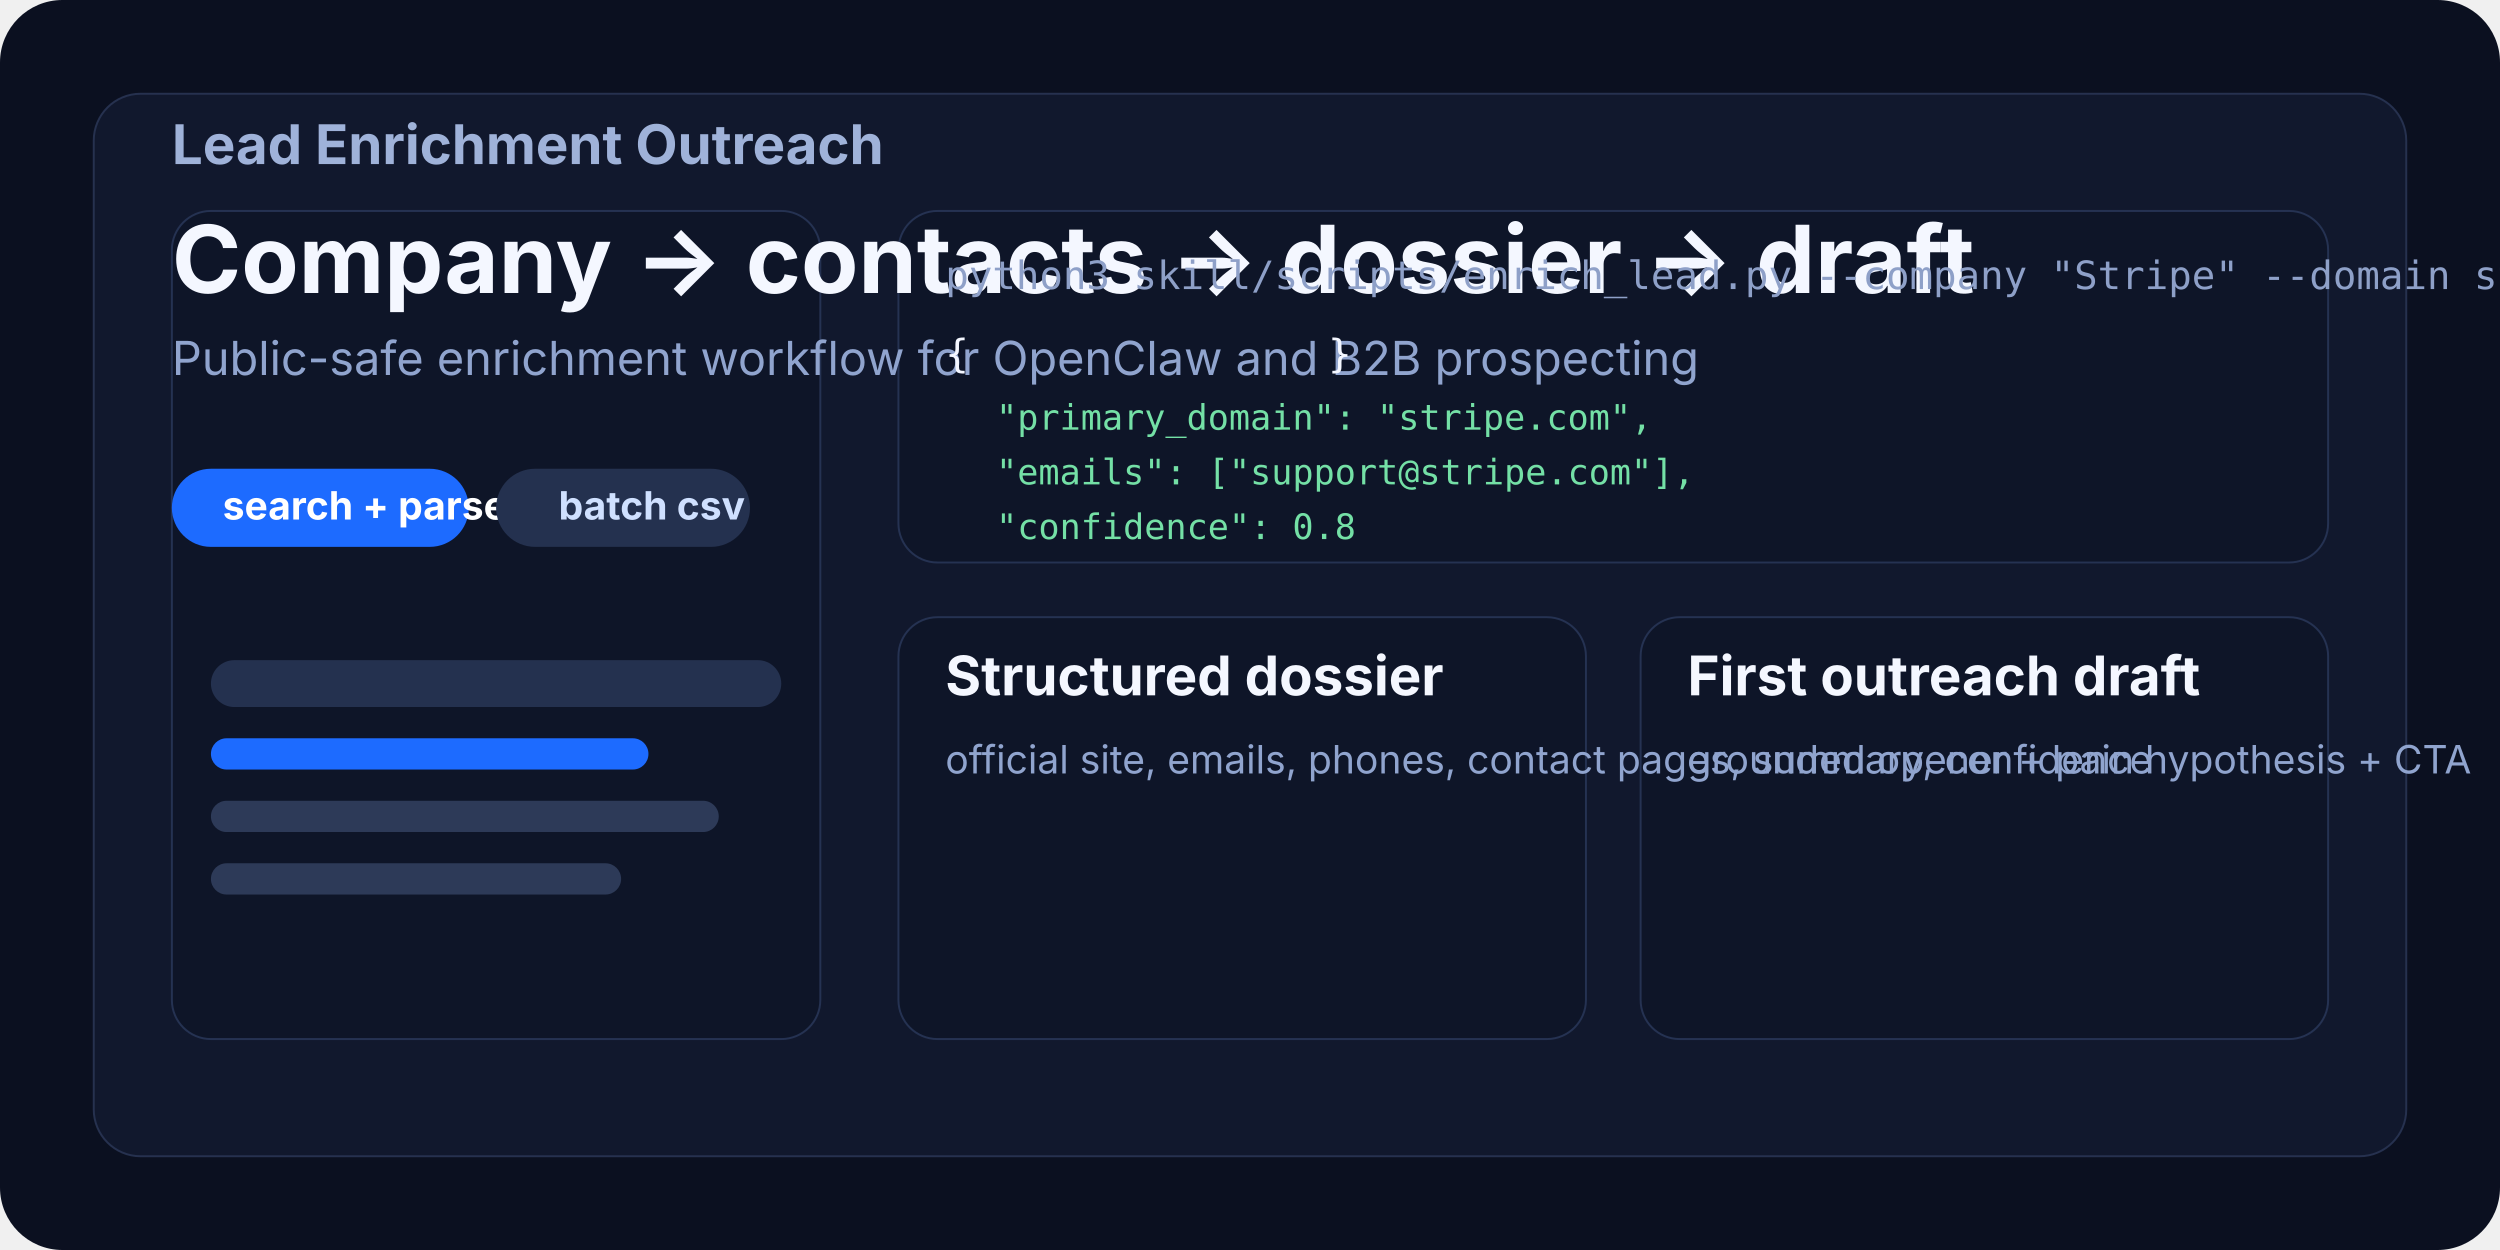
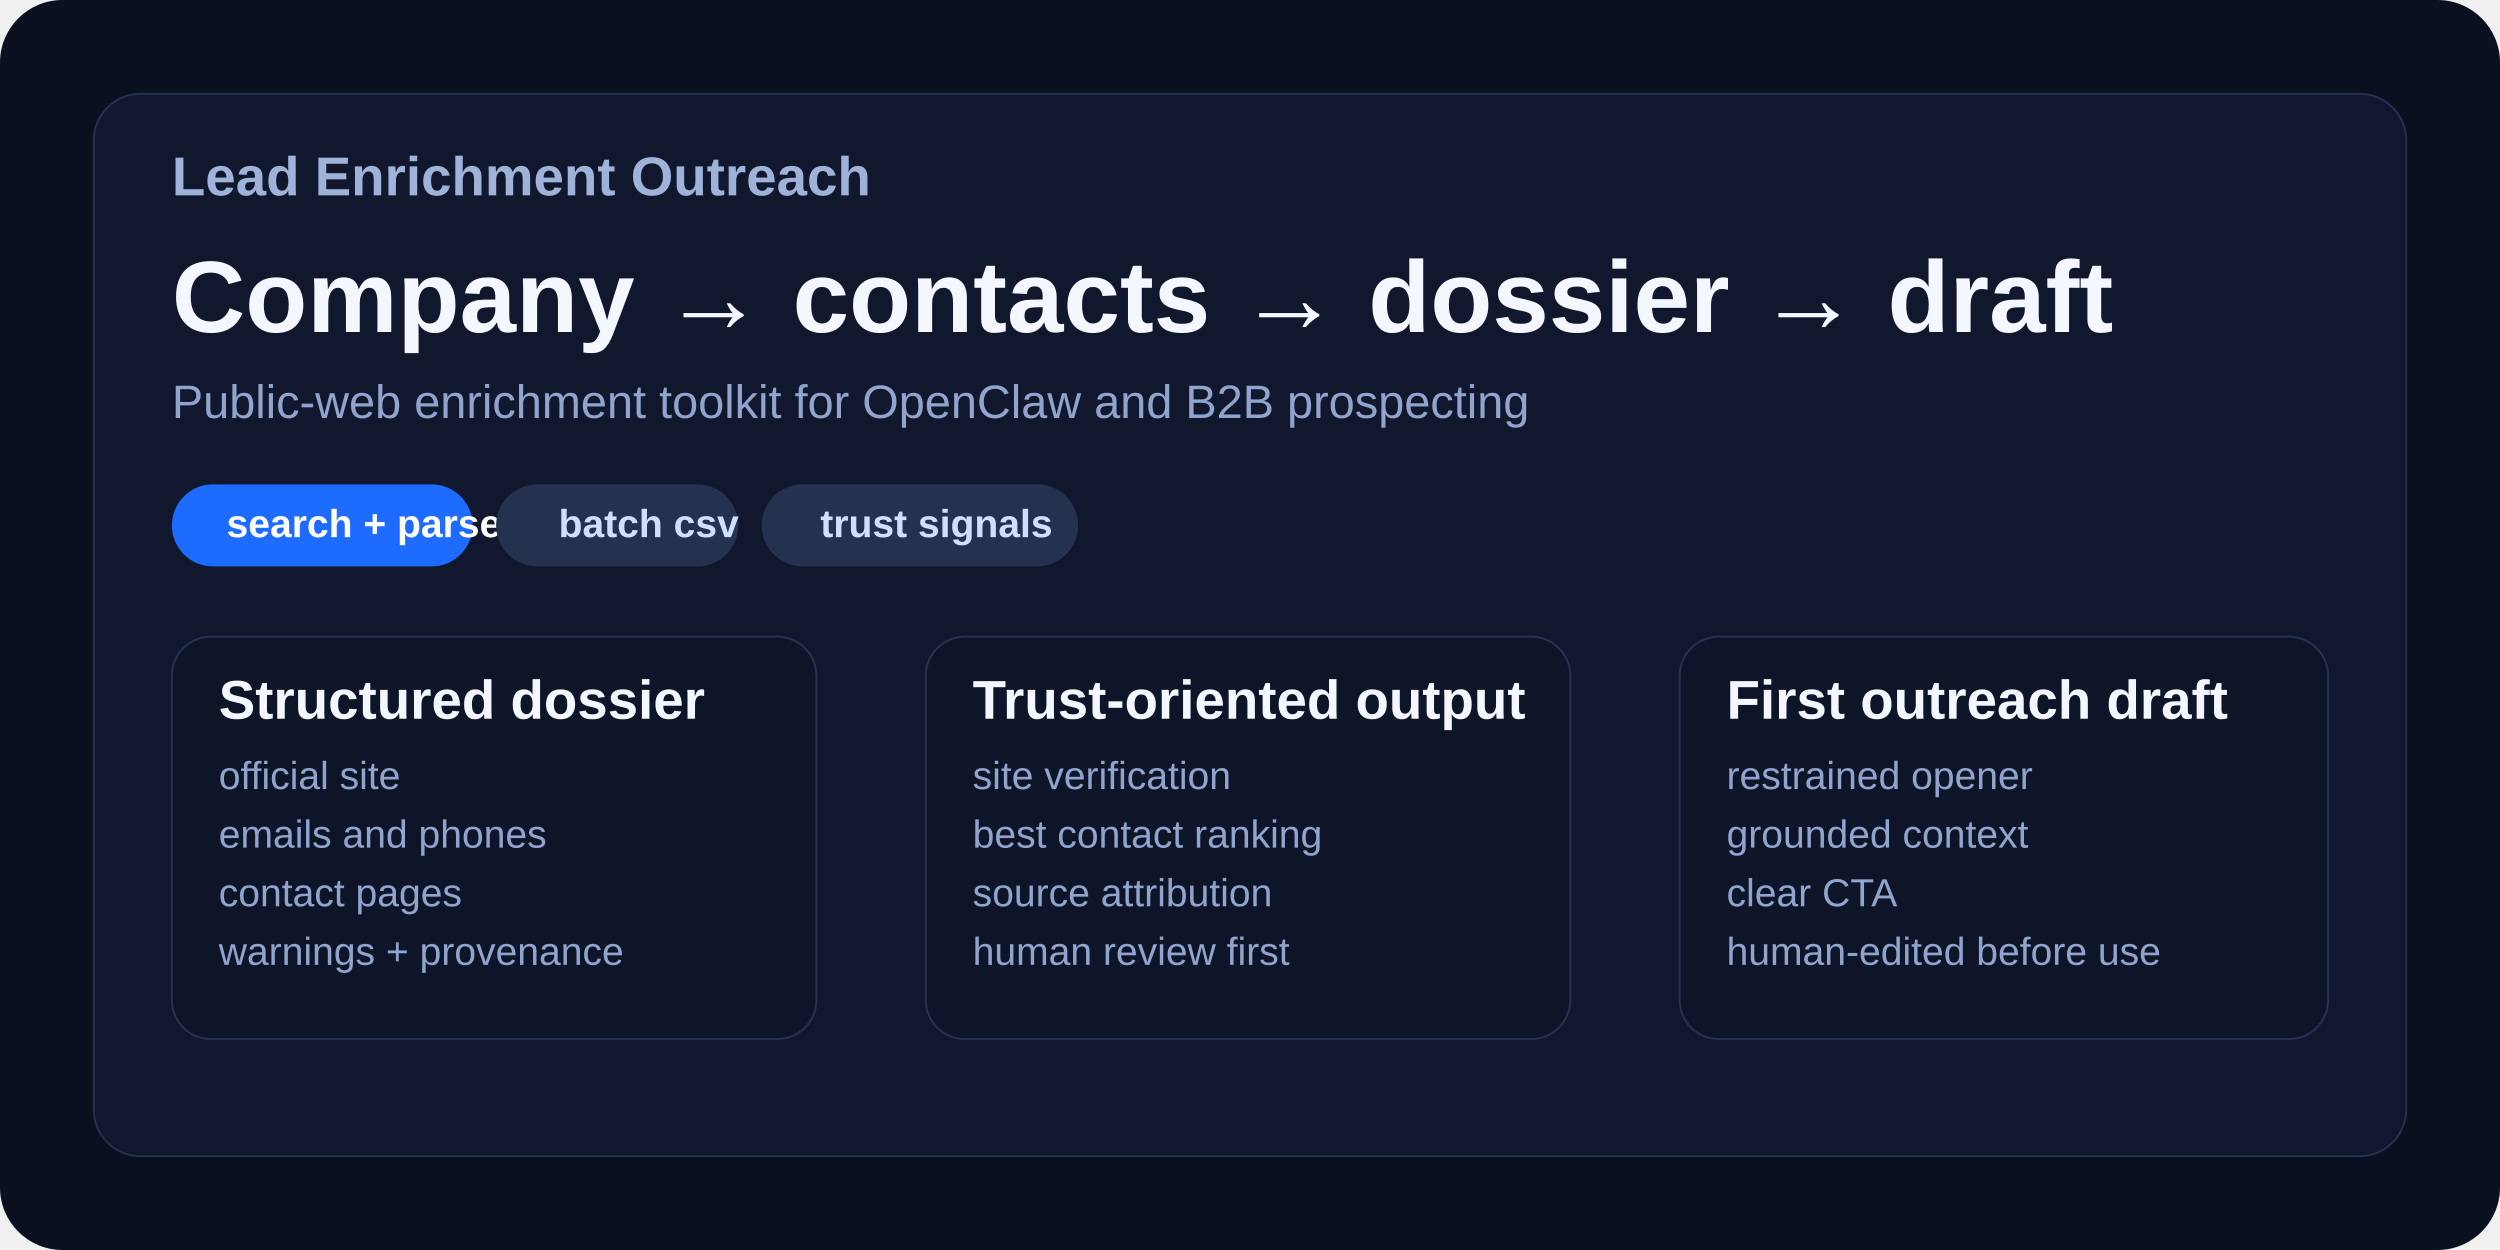
<svg xmlns="http://www.w3.org/2000/svg" width="1280" height="640" viewBox="0 0 1280 640" fill="none">
  <rect width="1280" height="640" rx="32" fill="#0B1020" />
  <rect x="48" y="48" width="1184" height="544" rx="24" fill="#11182D" stroke="#26314F" />
-   <rect x="88" y="108" width="332" height="424" rx="20" fill="#0E1528" stroke="#253252" />
-   <rect x="460" y="108" width="732" height="180" rx="20" fill="#0E1528" stroke="#253252" />
-   <rect x="460" y="316" width="352" height="216" rx="20" fill="#0E1528" stroke="#253252" />
-   <rect x="840" y="316" width="352" height="216" rx="20" fill="#0E1528" stroke="#253252" />
-   <text x="88" y="84" fill="#9FB2D9" font-family="Inter, Arial, sans-serif" font-size="28" font-weight="700">Lead Enrichment Outreach</text>
-   <text x="88" y="150" fill="#F4F7FF" font-family="Inter, Arial, sans-serif" font-size="48" font-weight="700">Company → contacts → dossier → draft</text>
-   <text x="88" y="192" fill="#90A4CE" font-family="Inter, Arial, sans-serif" font-size="24">Public-safe enrichment workflow for OpenClaw and B2B prospecting</text>
-   <rect x="88" y="240" width="152" height="40" rx="20" fill="#1D6BFF" />
-   <text x="114" y="266" fill="#FFFFFF" font-family="Inter, Arial, sans-serif" font-size="20" font-weight="700">search + parse</text>
-   <rect x="254" y="240" width="130" height="40" rx="20" fill="#24314F" />
-   <text x="286" y="266" fill="#CFE0FF" font-family="Inter, Arial, sans-serif" font-size="20" font-weight="700">batch csv</text>
-   <rect x="108" y="338" width="292" height="24" rx="12" fill="#24314F" />
-   <rect x="108" y="378" width="224" height="16" rx="8" fill="#1D6BFF" />
-   <rect x="108" y="410" width="260" height="16" rx="8" fill="#2D3A58" />
-   <rect x="108" y="442" width="210" height="16" rx="8" fill="#2D3A58" />
-   <text x="484" y="148" fill="#8EA0C8" font-family="IBM Plex Mono, monospace" font-size="20">python3 skill/scripts/enrich_lead.py --company "Stripe" --domain stripe.com</text>
-   <text x="484" y="188" fill="#F4F7FF" font-family="IBM Plex Mono, monospace" font-size="20">{</text>
-   <text x="510" y="220" fill="#74E0A6" font-family="IBM Plex Mono, monospace" font-size="18">"primary_domain": "stripe.com",</text>
-   <text x="510" y="248" fill="#74E0A6" font-family="IBM Plex Mono, monospace" font-size="18">"emails": ["support@stripe.com"],</text>
-   <text x="510" y="276" fill="#74E0A6" font-family="IBM Plex Mono, monospace" font-size="18">"confidence": 0.8</text>
-   <text x="680" y="188" fill="#F4F7FF" font-family="IBM Plex Mono, monospace" font-size="20">}</text>
-   <text x="484" y="356" fill="#F4F7FF" font-family="Inter, Arial, sans-serif" font-size="28" font-weight="700">Structured dossier</text>
-   <text x="484" y="396" fill="#90A4CE" font-family="Inter, Arial, sans-serif" font-size="20">official site, emails, phones, contact pages, summary, confidence</text>
-   <text x="864" y="356" fill="#F4F7FF" font-family="Inter, Arial, sans-serif" font-size="28" font-weight="700">First outreach draft</text>
-   <text x="864" y="396" fill="#90A4CE" font-family="Inter, Arial, sans-serif" font-size="20">grounded opener + pain hypothesis + CTA</text>
+   <text x="88" y="100" fill="#9FB2D9" font-family="Arial, sans-serif" font-size="28" font-weight="700">Lead Enrichment Outreach</text>
+   <text x="88" y="170" fill="#F4F7FF" font-family="Arial, sans-serif" font-size="52" font-weight="700">Company → contacts → dossier → draft</text>
+   <text x="88" y="214" fill="#90A4CE" font-family="Arial, sans-serif" font-size="24">Public-web enrichment toolkit for OpenClaw and B2B prospecting</text>
+   <rect x="88" y="248" width="154" height="42" rx="21" fill="#1D6BFF" />
+   <text x="116" y="275" fill="#FFFFFF" font-family="Arial, sans-serif" font-size="20" font-weight="700">search + parse</text>
+   <rect x="254" y="248" width="124" height="42" rx="21" fill="#24314F" />
+   <text x="286" y="275" fill="#CFE0FF" font-family="Arial, sans-serif" font-size="20" font-weight="700">batch csv</text>
+   <rect x="390" y="248" width="162" height="42" rx="21" fill="#24314F" />
+   <text x="420" y="275" fill="#CFE0FF" font-family="Arial, sans-serif" font-size="20" font-weight="700">trust signals</text>
+   <rect x="88" y="326" width="330" height="206" rx="20" fill="#0E1528" stroke="#253252" />
+   <text x="112" y="368" fill="#F4F7FF" font-family="Arial, sans-serif" font-size="28" font-weight="700">Structured dossier</text>
+   <text x="112" y="404" fill="#90A4CE" font-family="Arial, sans-serif" font-size="20">official site</text>
+   <text x="112" y="434" fill="#90A4CE" font-family="Arial, sans-serif" font-size="20">emails and phones</text>
+   <text x="112" y="464" fill="#90A4CE" font-family="Arial, sans-serif" font-size="20">contact pages</text>
+   <text x="112" y="494" fill="#90A4CE" font-family="Arial, sans-serif" font-size="20">warnings + provenance</text>
+   <rect x="474" y="326" width="330" height="206" rx="20" fill="#0E1528" stroke="#253252" />
+   <text x="498" y="368" fill="#F4F7FF" font-family="Arial, sans-serif" font-size="28" font-weight="700">Trust-oriented output</text>
+   <text x="498" y="404" fill="#90A4CE" font-family="Arial, sans-serif" font-size="20">site verification</text>
+   <text x="498" y="434" fill="#90A4CE" font-family="Arial, sans-serif" font-size="20">best contact ranking</text>
+   <text x="498" y="464" fill="#90A4CE" font-family="Arial, sans-serif" font-size="20">source attribution</text>
+   <text x="498" y="494" fill="#90A4CE" font-family="Arial, sans-serif" font-size="20">human review first</text>
+   <rect x="860" y="326" width="332" height="206" rx="20" fill="#0E1528" stroke="#253252" />
+   <text x="884" y="368" fill="#F4F7FF" font-family="Arial, sans-serif" font-size="28" font-weight="700">First outreach draft</text>
+   <text x="884" y="404" fill="#90A4CE" font-family="Arial, sans-serif" font-size="20">restrained opener</text>
+   <text x="884" y="434" fill="#90A4CE" font-family="Arial, sans-serif" font-size="20">grounded context</text>
+   <text x="884" y="464" fill="#90A4CE" font-family="Arial, sans-serif" font-size="20">clear CTA</text>
+   <text x="884" y="494" fill="#90A4CE" font-family="Arial, sans-serif" font-size="20">human-edited before use</text>
</svg>
